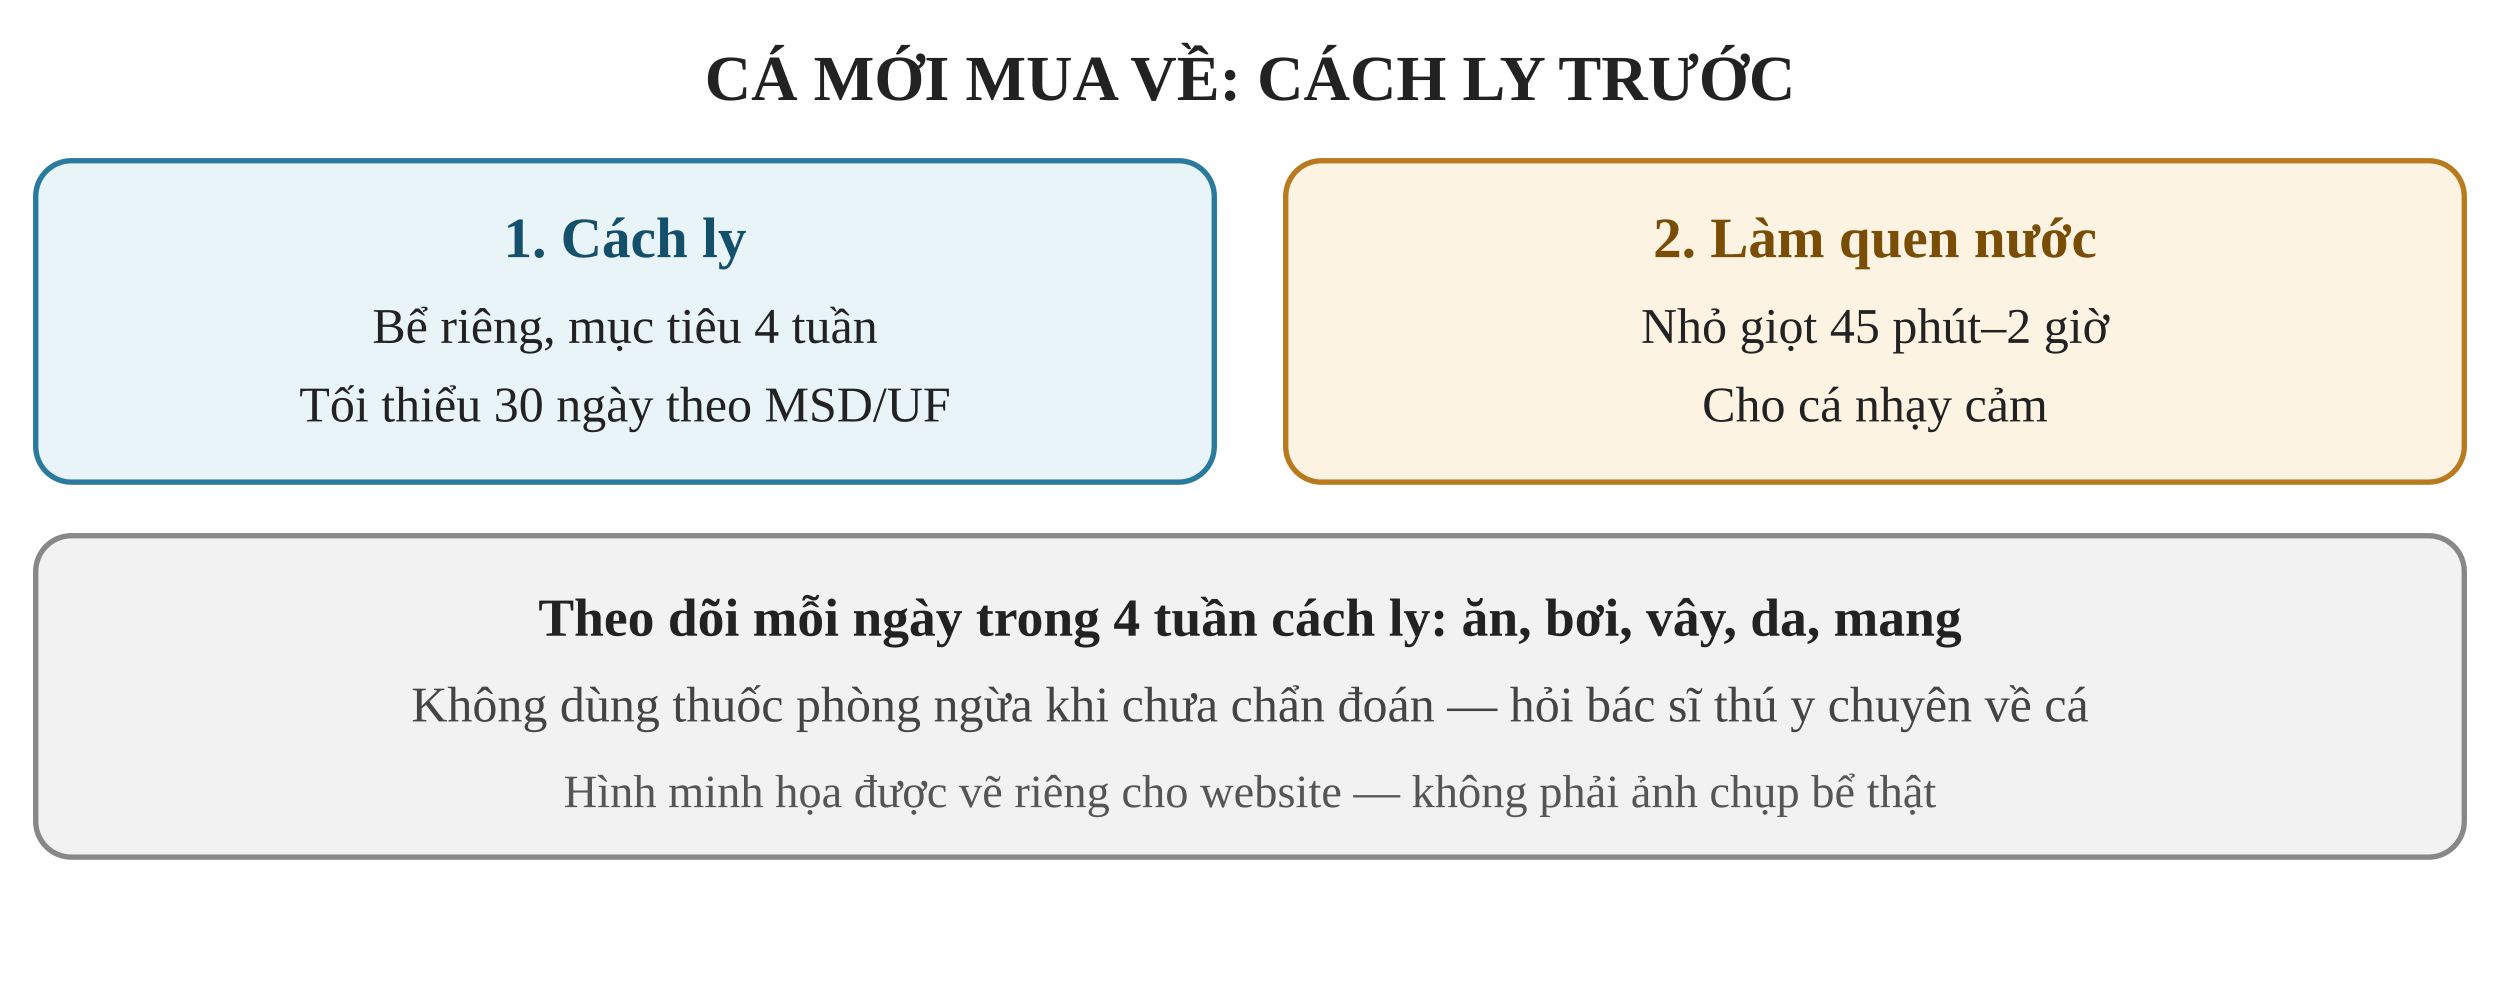
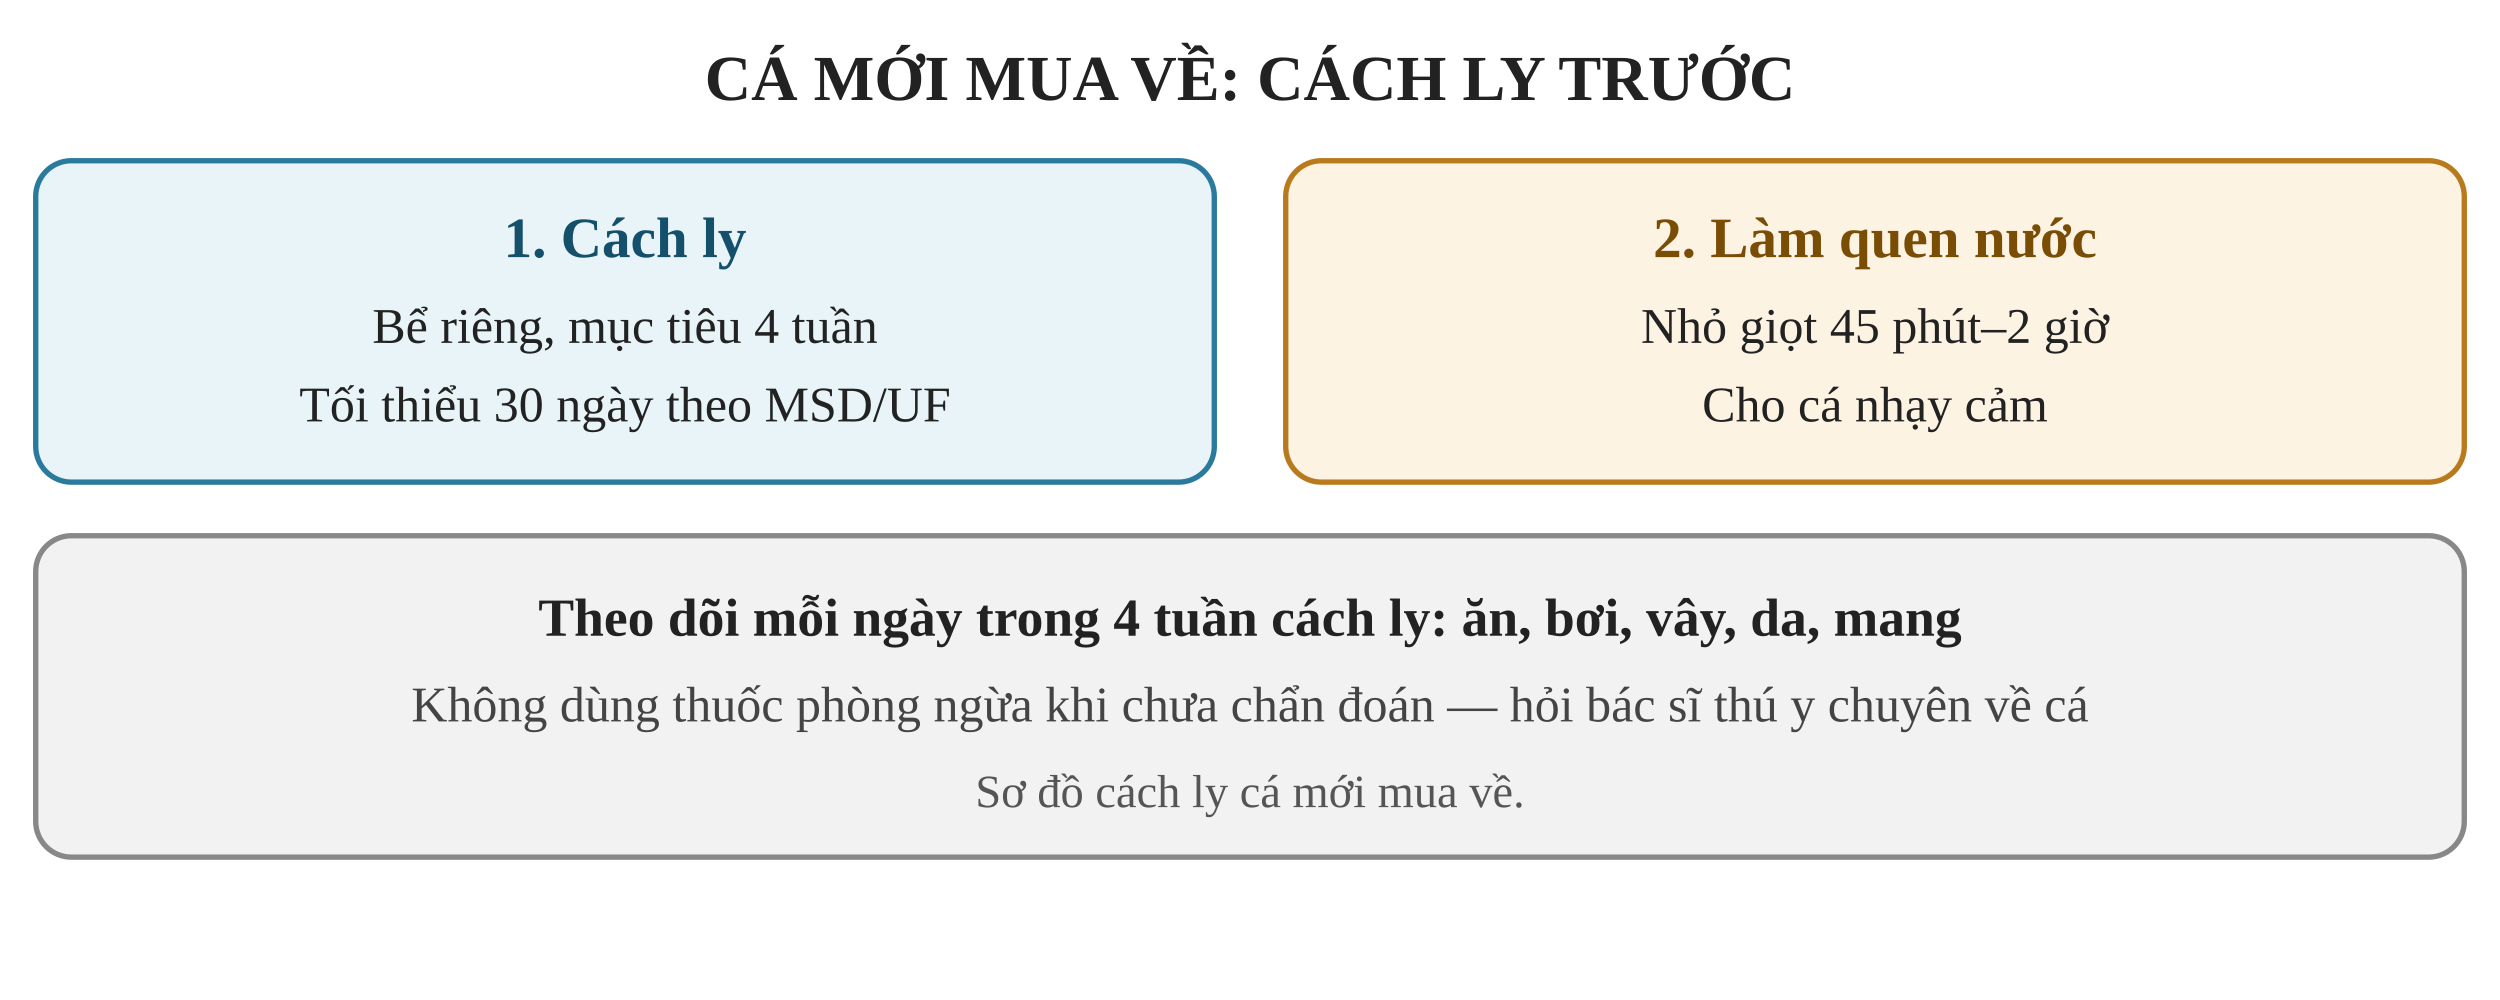
<svg xmlns="http://www.w3.org/2000/svg" width="700" height="280" viewBox="0 0 700 280" role="img">
  <text x="350" y="28" text-anchor="middle" font-size="18" font-weight="bold" fill="#222">CÁ MỚI MUA VỀ: CÁCH LY TRƯỚC</text>
  <rect x="10" y="45" width="330" height="90" rx="10" fill="#e8f4f8" stroke="#2a7a9e" stroke-width="1.5" />
  <text x="175" y="72" text-anchor="middle" font-size="16" font-weight="bold" fill="#14506b">1. Cách ly</text>
  <text x="175" y="96" text-anchor="middle" font-size="14" fill="#222">Bể riêng, mục tiêu 4 tuần</text>
  <text x="175" y="118" text-anchor="middle" font-size="14" fill="#222">Tối thiểu 30 ngày theo MSD/UF</text>
  <rect x="360" y="45" width="330" height="90" rx="10" fill="#fdf3e3" stroke="#b97a1e" stroke-width="1.5" />
  <text x="525" y="72" text-anchor="middle" font-size="16" font-weight="bold" fill="#7a4d05">2. Làm quen nước</text>
  <text x="525" y="96" text-anchor="middle" font-size="14" fill="#222">Nhỏ giọt 45 phút–2 giờ</text>
  <text x="525" y="118" text-anchor="middle" font-size="14" fill="#222">Cho cá nhạy cảm</text>
  <rect x="10" y="150" width="680" height="90" rx="10" fill="#f2f2f2" stroke="#888" stroke-width="1.5" />
  <text x="350" y="178" text-anchor="middle" font-size="15" font-weight="bold" fill="#222">Theo dõi mỗi ngày trong 4 tuần cách ly: ăn, bơi, vây, da, mang</text>
  <text x="350" y="202" text-anchor="middle" font-size="14" fill="#444">Không dùng thuốc phòng ngừa khi chưa chẩn đoán — hỏi bác sĩ thú y chuyên về cá</text>
-   <text x="350" y="226" text-anchor="middle" font-size="13" fill="#555">Hình minh họa được vẽ riêng cho website — không phải ảnh chụp bể thật</text>
+   <text x="350" y="226" text-anchor="middle" font-size="13" fill="#555">Sơ đồ cách ly cá mới mua về.</text>
</svg>
